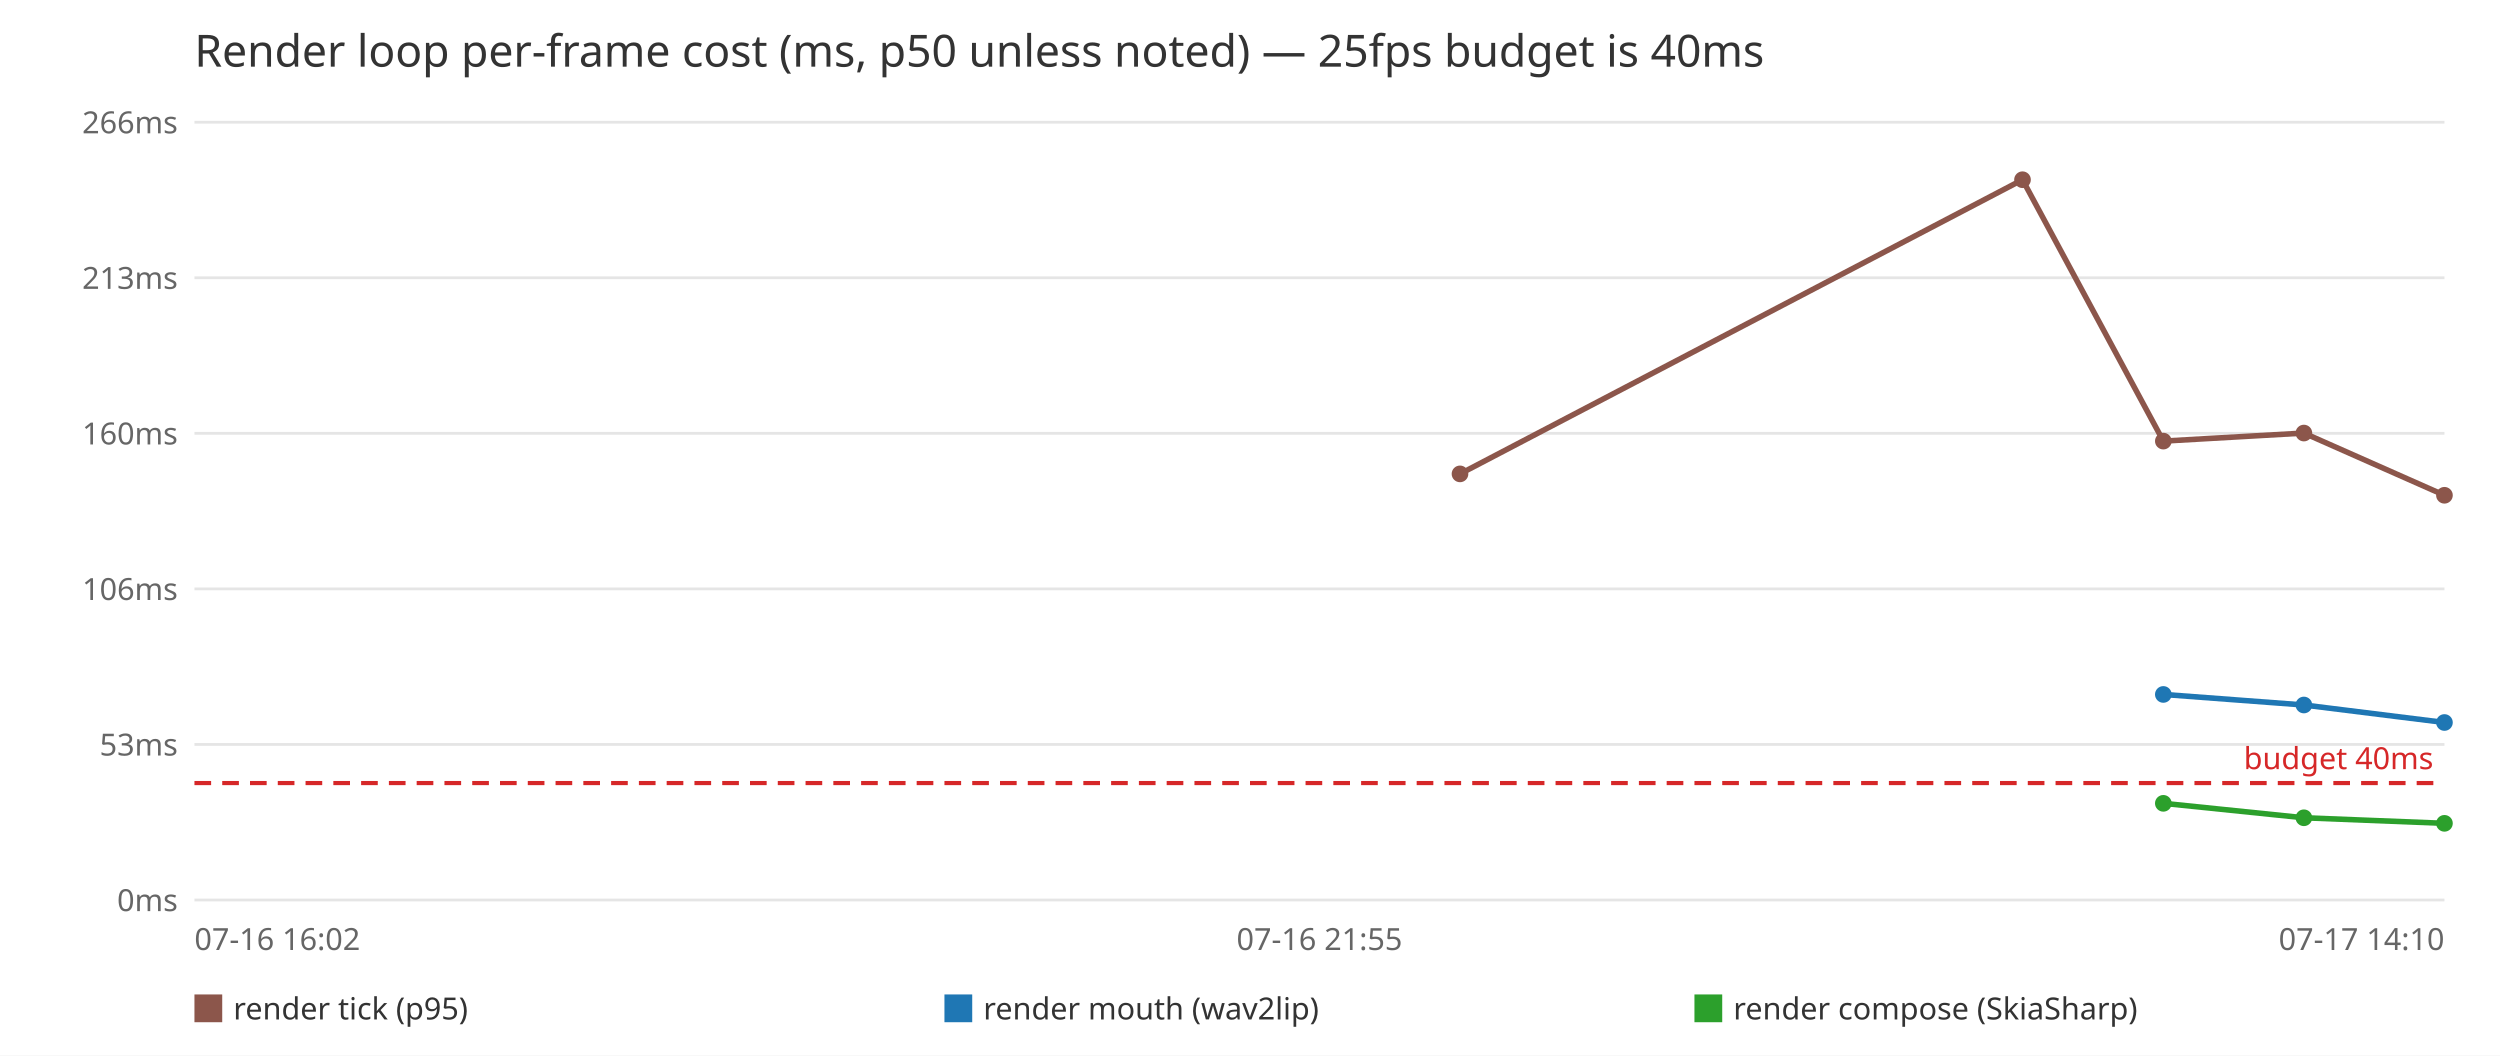
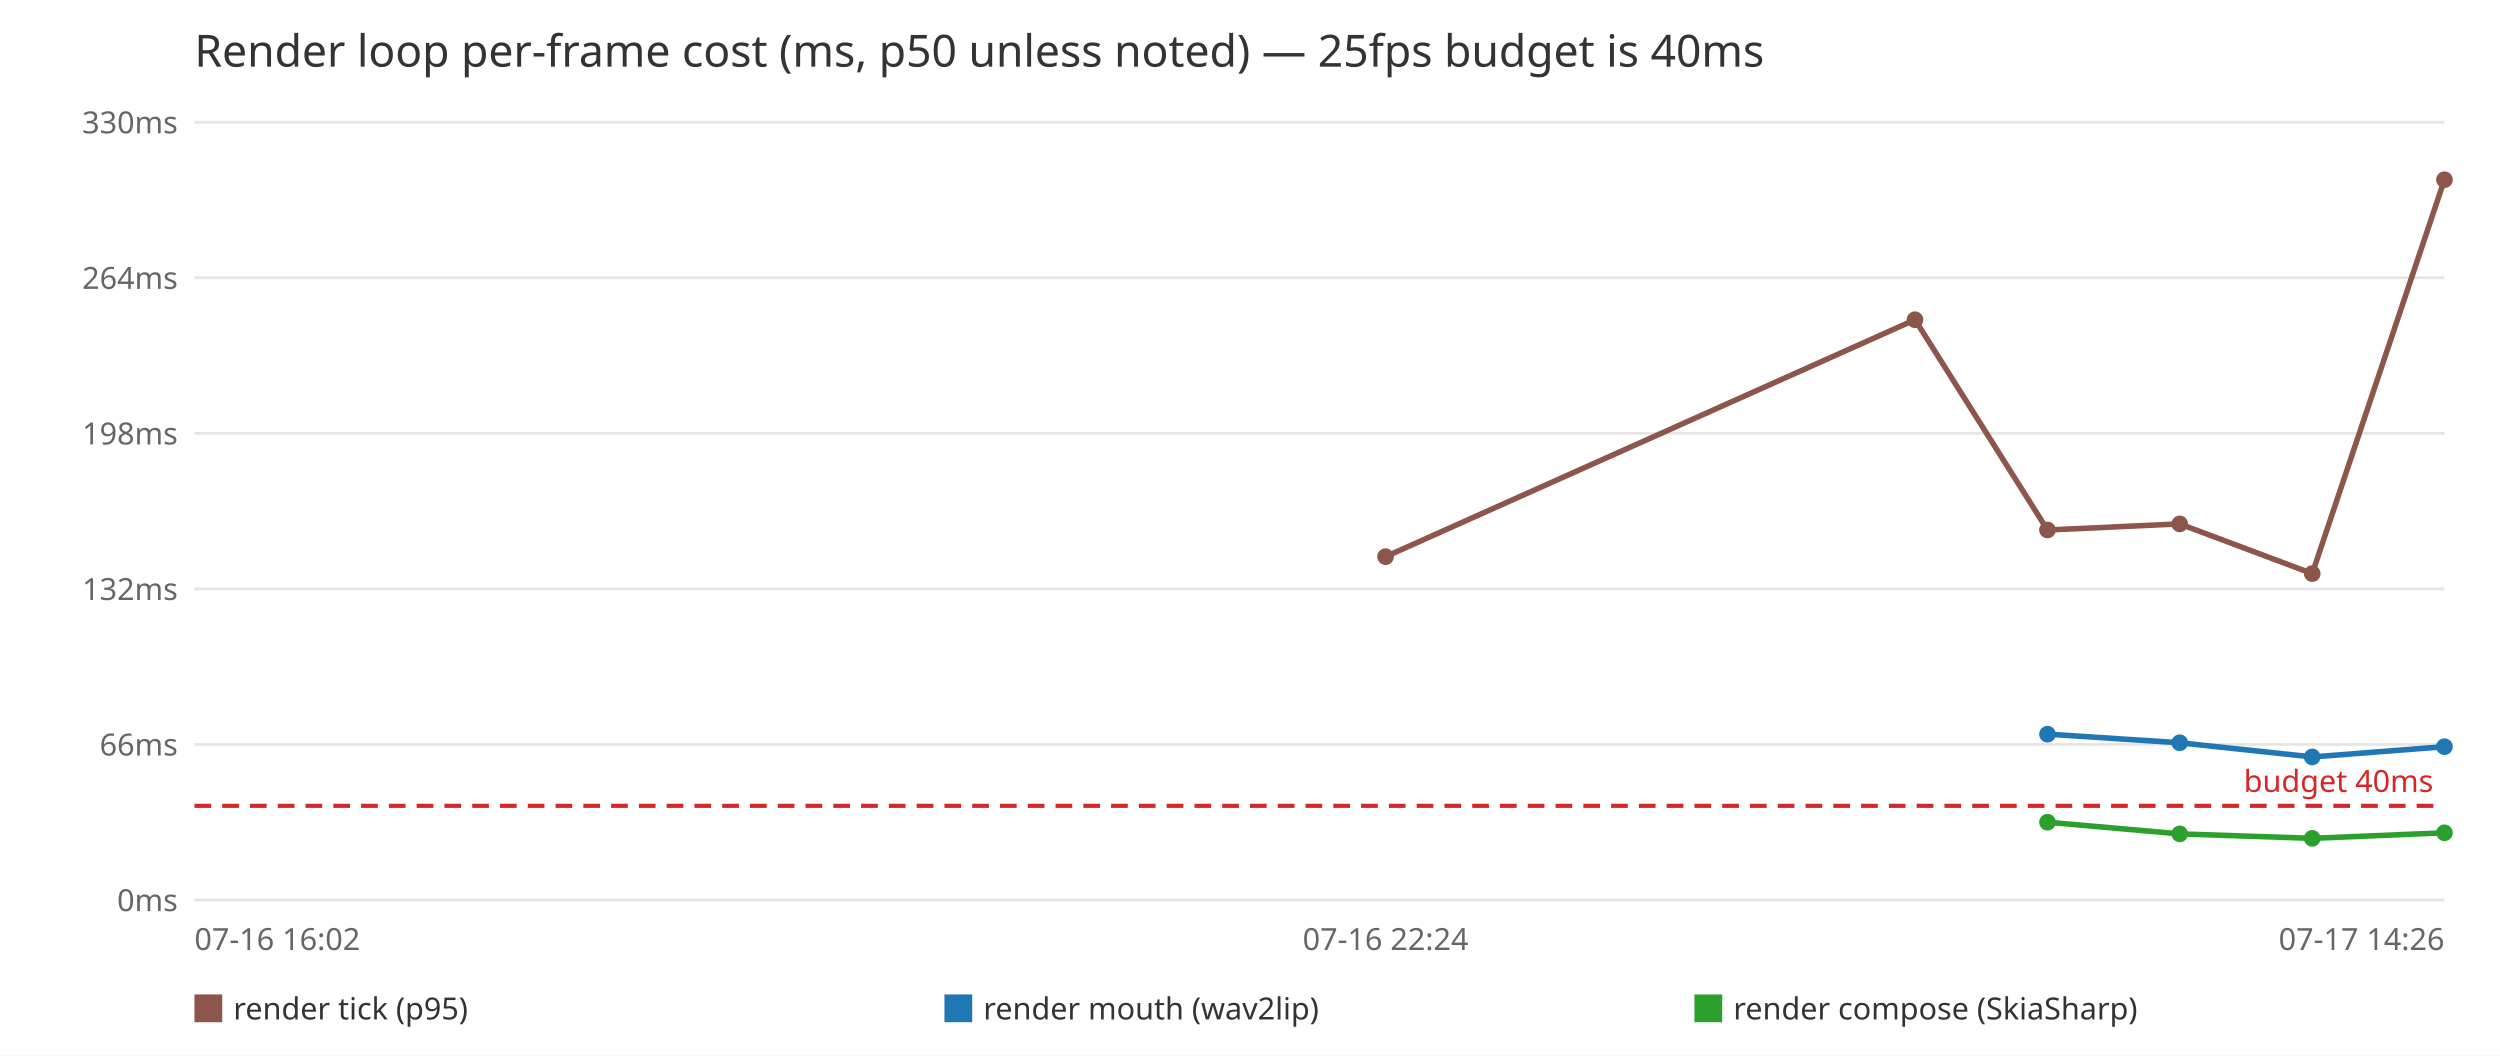
<svg xmlns="http://www.w3.org/2000/svg" width="900" height="380" viewBox="0 0 900 380" font-family="sans-serif">
  <rect width="900" height="380" fill="white" />
  <text x="70" y="24" font-size="16" fill="#333">Render loop per-frame cost (ms, p50 unless noted) — 25fps budget is 40ms</text>
  <line x1="70" y1="324.0" x2="880" y2="324.0" stroke="#e5e5e5" />
  <text x="64" y="328.0" font-size="11" fill="#666" text-anchor="end">0ms</text>
  <line x1="70" y1="268.0" x2="880" y2="268.0" stroke="#e5e5e5" />
-   <text x="64" y="272.0" font-size="11" fill="#666" text-anchor="end">53ms</text>
+   <text x="64" y="272.0" font-size="11" fill="#666" text-anchor="end">66ms</text>
  <line x1="70" y1="212.0" x2="880" y2="212.0" stroke="#e5e5e5" />
-   <text x="64" y="216.0" font-size="11" fill="#666" text-anchor="end">106ms</text>
+   <text x="64" y="216.0" font-size="11" fill="#666" text-anchor="end">132ms</text>
  <line x1="70" y1="156.0" x2="880" y2="156.0" stroke="#e5e5e5" />
-   <text x="64" y="160.0" font-size="11" fill="#666" text-anchor="end">160ms</text>
+   <text x="64" y="160.0" font-size="11" fill="#666" text-anchor="end">198ms</text>
  <line x1="70" y1="100.0" x2="880" y2="100.0" stroke="#e5e5e5" />
-   <text x="64" y="104.0" font-size="11" fill="#666" text-anchor="end">213ms</text>
+   <text x="64" y="104.0" font-size="11" fill="#666" text-anchor="end">264ms</text>
  <line x1="70" y1="44.0" x2="880" y2="44.0" stroke="#e5e5e5" />
-   <text x="64" y="48.0" font-size="11" fill="#666" text-anchor="end">266ms</text>
-   <line x1="70" y1="281.9" x2="880" y2="281.9" stroke="#d62728" stroke-width="1.5" stroke-dasharray="6,4" />
-   <text x="876" y="276.9" font-size="11" fill="#d62728" text-anchor="end">budget 40ms</text>
+   <text x="64" y="48.0" font-size="11" fill="#666" text-anchor="end">330ms</text>
+   <line x1="70" y1="290.1" x2="880" y2="290.1" stroke="#d62728" stroke-width="1.5" stroke-dasharray="6,4" />
+   <text x="876" y="285.1" font-size="11" fill="#d62728" text-anchor="end">budget 40ms</text>
  <text x="70.0" y="342" font-size="11" fill="#666" text-anchor="start">07-16 16:02</text>
-   <text x="475.0" y="342" font-size="11" fill="#666" text-anchor="middle">07-16 21:55</text>
-   <text x="880.0" y="342" font-size="11" fill="#666" text-anchor="end">07-17 14:10</text>
-   <polyline points="525.6,170.6 728.1,64.7 778.8,158.8 829.4,155.9 880.0,178.3" fill="none" stroke="#8c564b" stroke-width="2" />
-   <circle cx="525.6" cy="170.6" r="3" fill="#8c564b" />
-   <circle cx="728.1" cy="64.7" r="3" fill="#8c564b" />
-   <circle cx="778.8" cy="158.8" r="3" fill="#8c564b" />
-   <circle cx="829.4" cy="155.9" r="3" fill="#8c564b" />
-   <circle cx="880.0" cy="178.3" r="3" fill="#8c564b" />
+   <text x="498.8" y="342" font-size="11" fill="#666" text-anchor="middle">07-16 22:24</text>
+   <text x="880.0" y="342" font-size="11" fill="#666" text-anchor="end">07-17 14:26</text>
+   <polyline points="498.8,200.4 689.4,115.1 737.1,190.8 784.7,188.6 832.4,206.5 880.0,64.7" fill="none" stroke="#8c564b" stroke-width="2" />
+   <circle cx="498.8" cy="200.4" r="3" fill="#8c564b" />
+   <circle cx="689.4" cy="115.1" r="3" fill="#8c564b" />
+   <circle cx="737.1" cy="190.8" r="3" fill="#8c564b" />
+   <circle cx="784.7" cy="188.6" r="3" fill="#8c564b" />
+   <circle cx="832.4" cy="206.5" r="3" fill="#8c564b" />
+   <circle cx="880.0" cy="64.7" r="3" fill="#8c564b" />
  <rect x="70.0" y="358" width="10" height="10" fill="#8c564b" />
  <text x="84.0" y="367" font-size="11" fill="#333">render tick (p95)</text>
-   <polyline points="778.8,250.0 829.4,253.8 880.0,260.1" fill="none" stroke="#1f77b4" stroke-width="2" />
-   <circle cx="778.8" cy="250.0" r="3" fill="#1f77b4" />
-   <circle cx="829.4" cy="253.8" r="3" fill="#1f77b4" />
-   <circle cx="880.0" cy="260.1" r="3" fill="#1f77b4" />
+   <polyline points="737.1,264.3 784.7,267.4 832.4,272.5 880.0,268.8" fill="none" stroke="#1f77b4" stroke-width="2" />
+   <circle cx="737.1" cy="264.3" r="3" fill="#1f77b4" />
+   <circle cx="784.7" cy="267.4" r="3" fill="#1f77b4" />
+   <circle cx="832.4" cy="272.5" r="3" fill="#1f77b4" />
+   <circle cx="880.0" cy="268.8" r="3" fill="#1f77b4" />
  <rect x="340.0" y="358" width="10" height="10" fill="#1f77b4" />
  <text x="354.0" y="367" font-size="11" fill="#333">render mouth (wav2lip)</text>
-   <polyline points="778.8,289.2 829.4,294.4 880.0,296.4" fill="none" stroke="#2ca02c" stroke-width="2" />
-   <circle cx="778.8" cy="289.2" r="3" fill="#2ca02c" />
-   <circle cx="829.4" cy="294.4" r="3" fill="#2ca02c" />
-   <circle cx="880.0" cy="296.4" r="3" fill="#2ca02c" />
+   <polyline points="737.1,296.0 784.7,300.2 832.4,301.8 880.0,299.8" fill="none" stroke="#2ca02c" stroke-width="2" />
+   <circle cx="737.1" cy="296.0" r="3" fill="#2ca02c" />
+   <circle cx="784.7" cy="300.2" r="3" fill="#2ca02c" />
+   <circle cx="832.4" cy="301.8" r="3" fill="#2ca02c" />
+   <circle cx="880.0" cy="299.8" r="3" fill="#2ca02c" />
  <rect x="610.0" y="358" width="10" height="10" fill="#2ca02c" />
  <text x="624.0" y="367" font-size="11" fill="#333">render compose (SkiaSharp)</text>
</svg>
